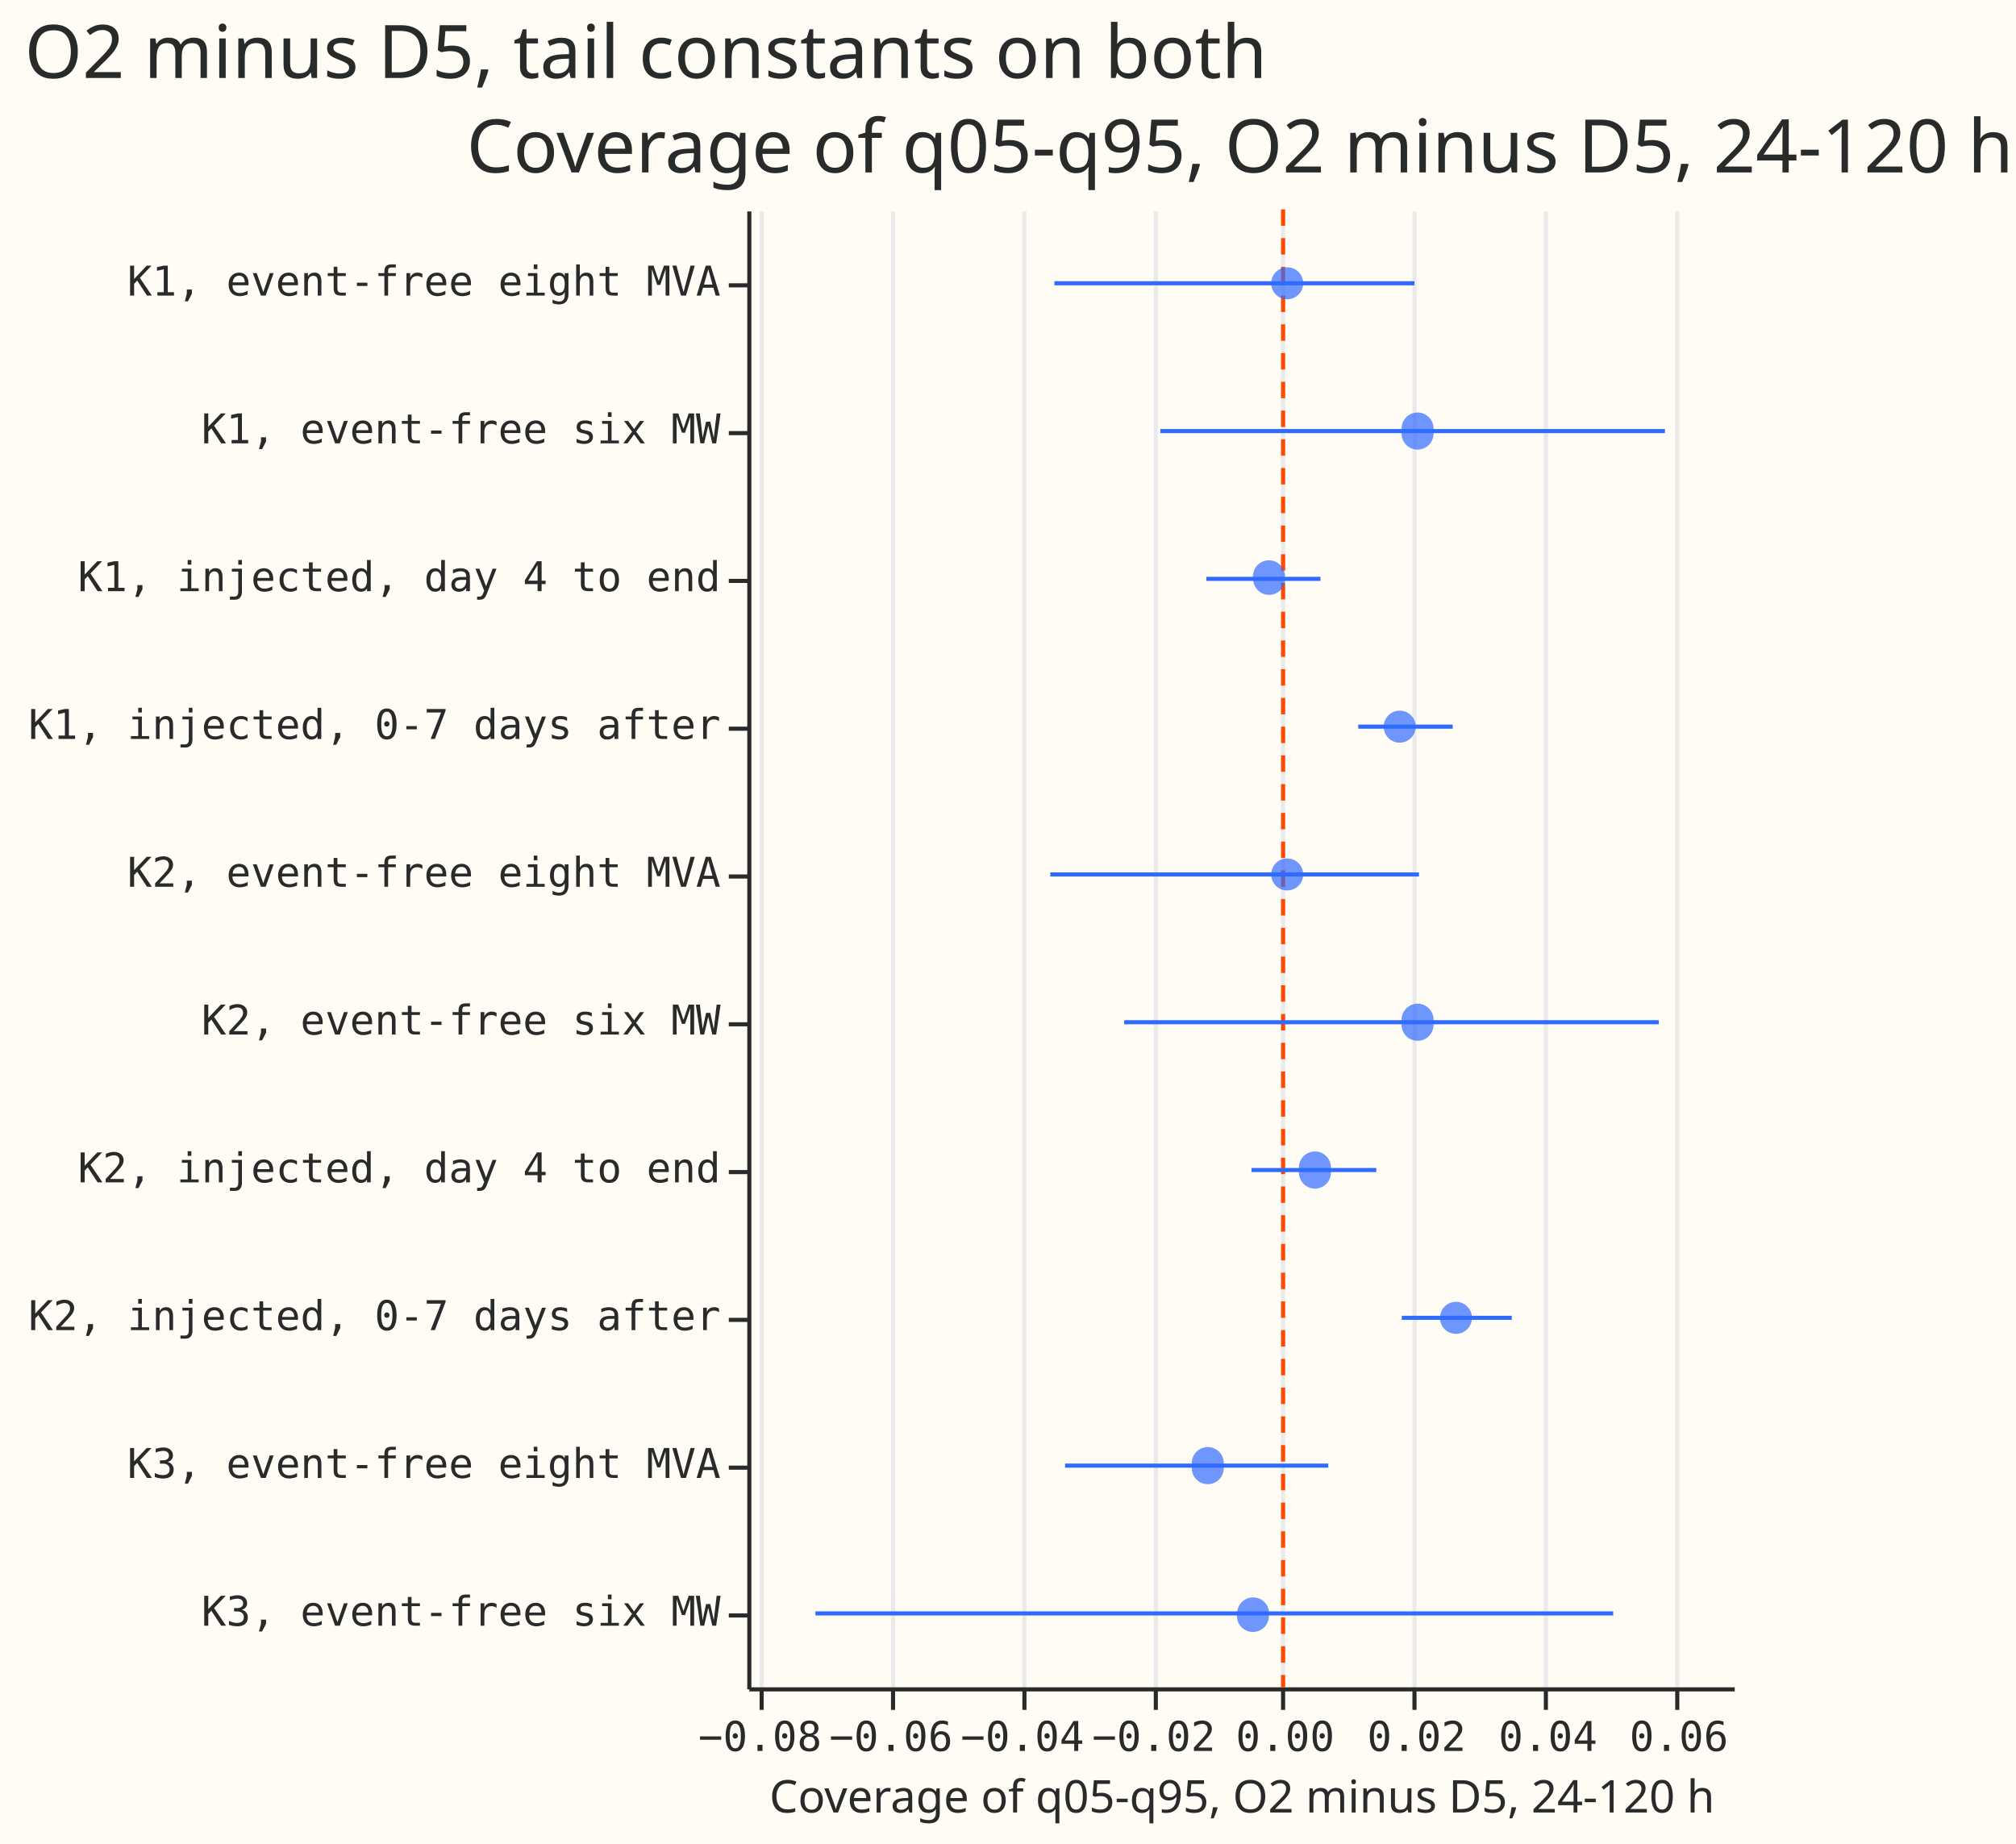
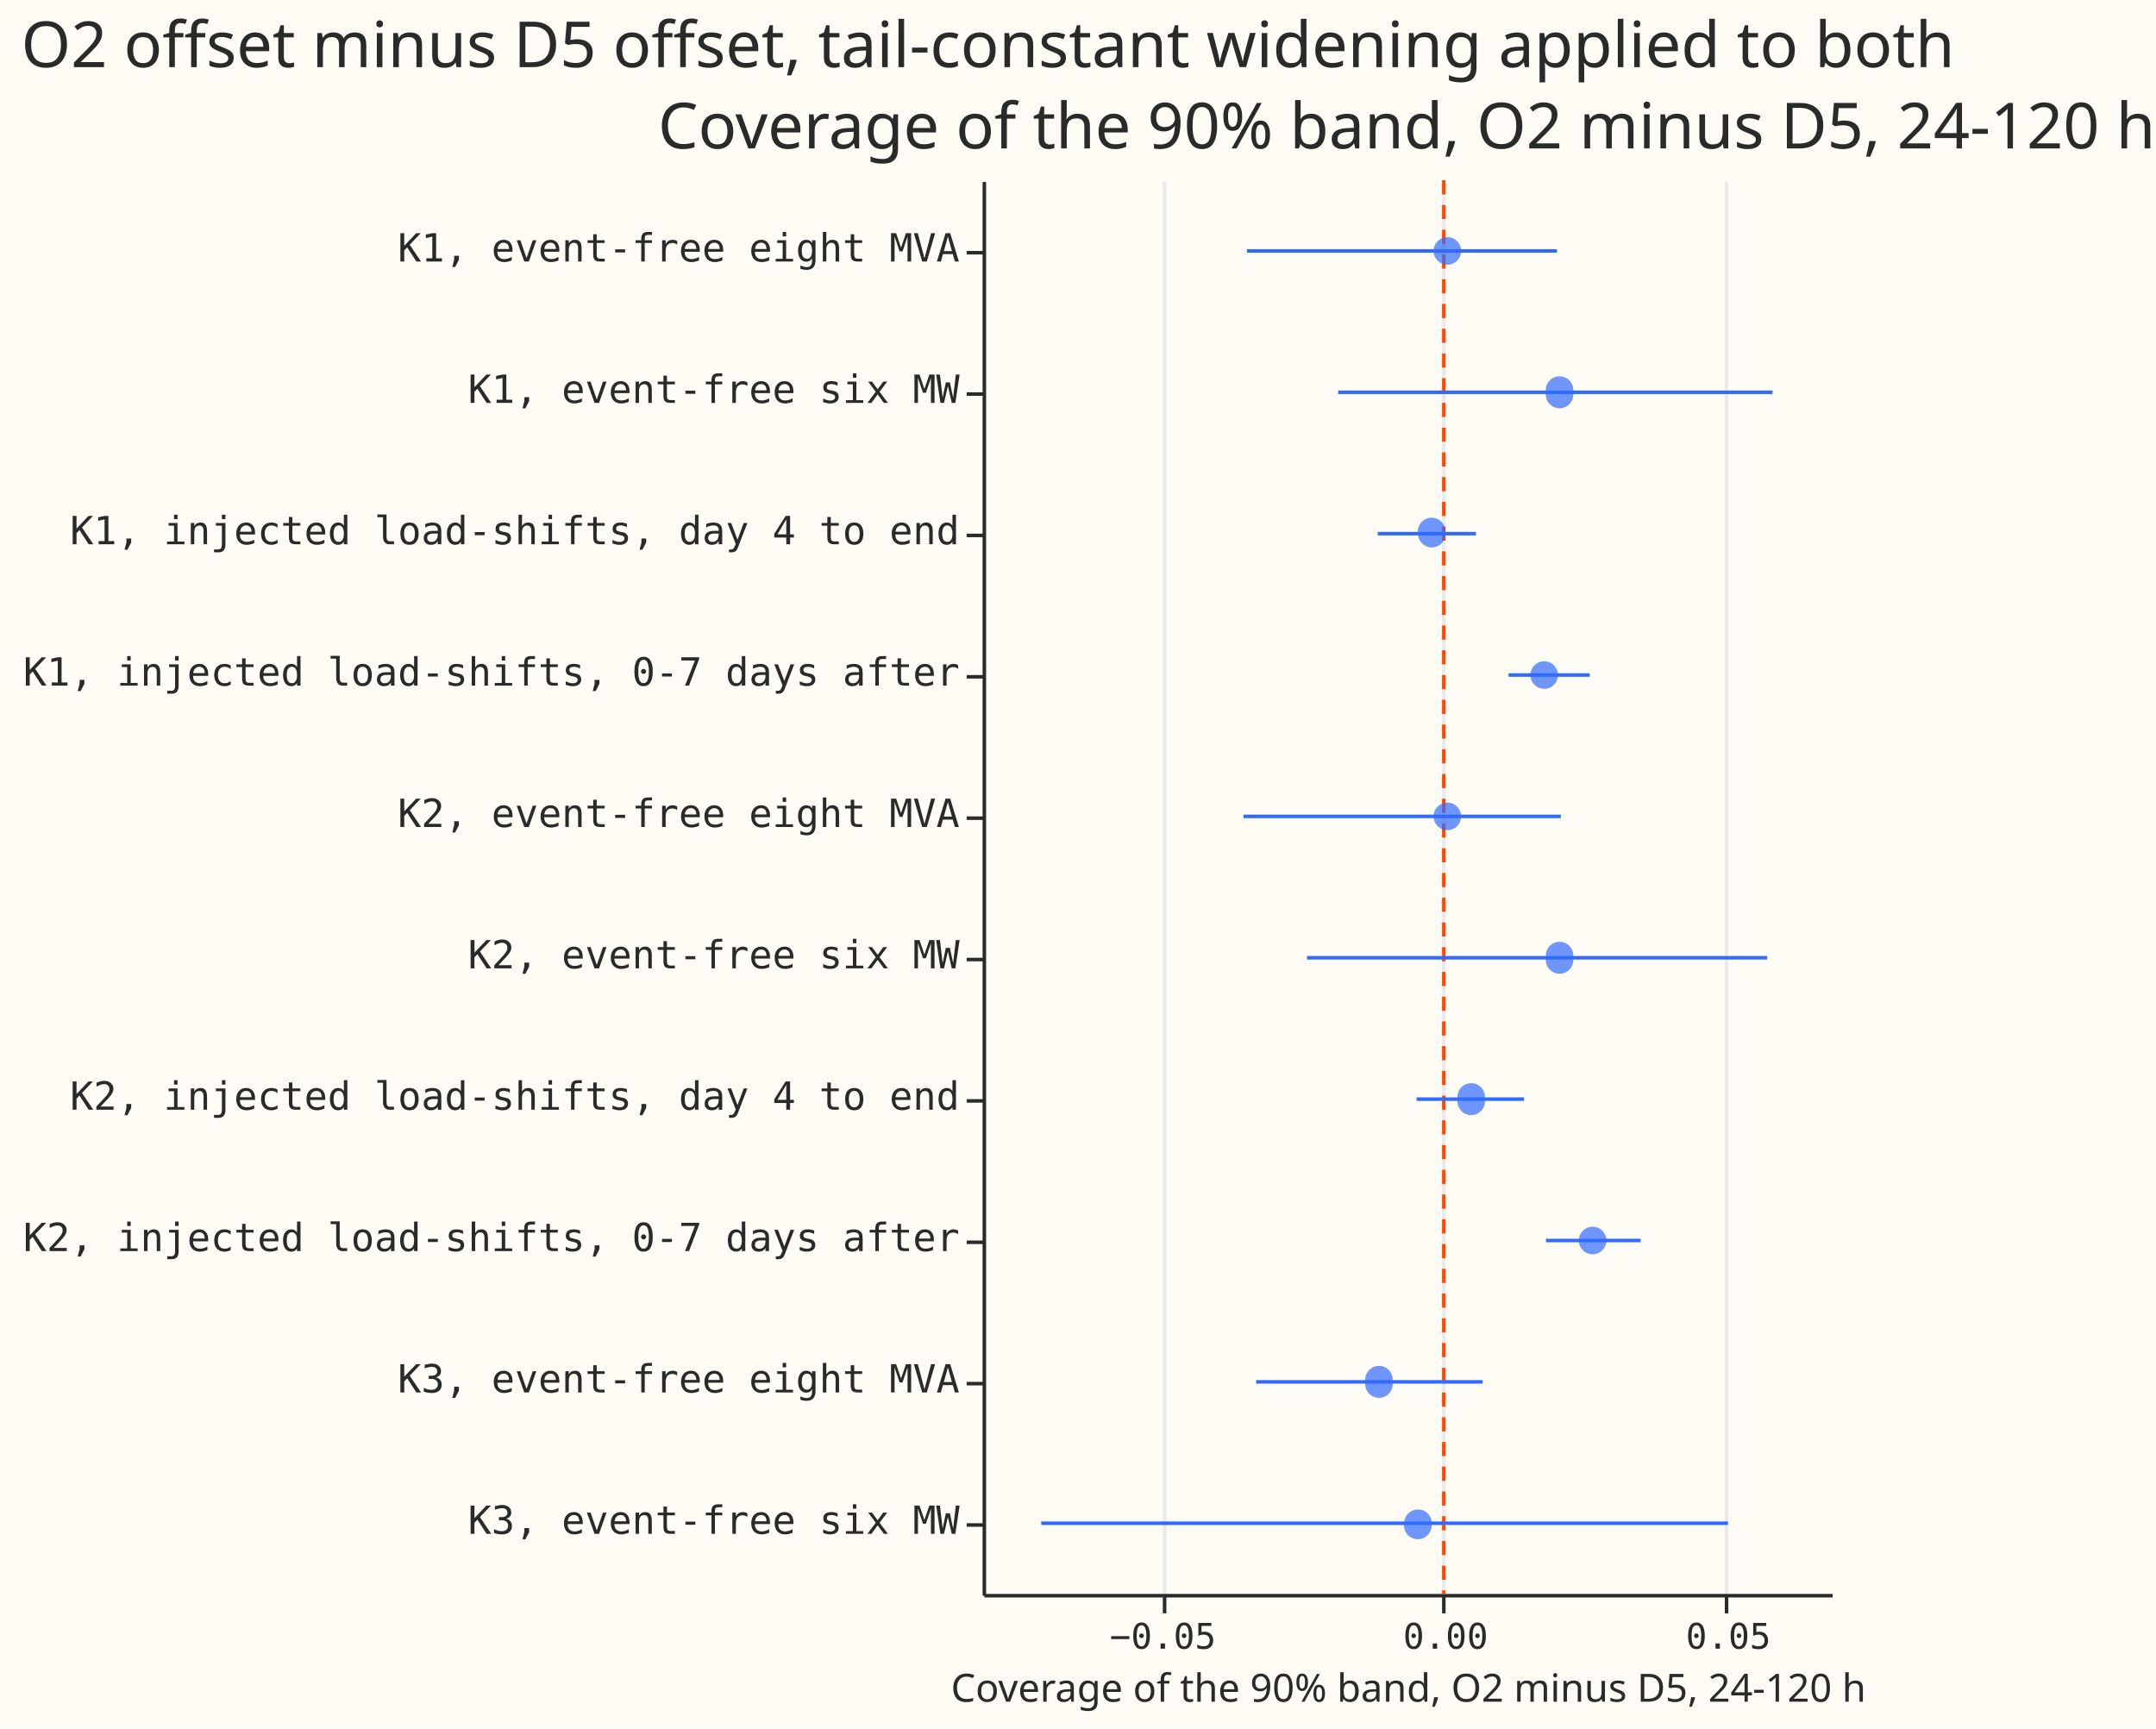
- <svg xmlns="http://www.w3.org/2000/svg" width="491" height="449" class="marks" viewBox="0 0 491 449">
-   <path fill="#fffbf5" d="M0 0h491v449H0z" />
+ <svg xmlns="http://www.w3.org/2000/svg" width="610" height="489" class="marks" viewBox="0 0 610 489">
+   <path fill="#fffbf5" d="M0 0h610v489H0z" />
  <g fill="none" stroke-miterlimit="10" aria-roledescription="group mark container" class="mark-group role-frame root">
-     <path d="M182 51v360Z" aria-hidden="true" class="background" />
+     <path d="M278 51v400Z" aria-hidden="true" class="background" />
    <g aria-roledescription="group mark container" class="mark-group role-scope concat_0_group">
-       <path fill="#fffbf5" d="M182.5 51.5h240v360h-240Z" aria-hidden="true" class="background" />
+       <path fill="#fffbf5" d="M278.5 51.5h240v400h-240Z" aria-hidden="true" class="background" />
      <g aria-hidden="true" class="mark-group role-axis">
-         <path stroke="#eaeaea" d="M185.5 411.5v-360m32 360v-360m32 360v-360m32 360v-360m31 360v-360m32 360v-360m32 360v-360m32 360v-360" class="mark-rule role-axis-grid" pointer-events="none" />
+         <path stroke="#eaeaea" d="M329.5 451.5v-400m79 400v-400m80 400v-400" class="mark-rule role-axis-grid" pointer-events="none" />
      </g>
-       <g aria-label="X-axis titled 'Coverage of q05-q95, O2 minus D5, 24-120 h' for a linear scale with values from −0.08 to 0.07" aria-roledescription="axis" class="mark-group role-axis" pointer-events="none">
-         <path stroke="#292b2b" d="M185.5 411.5v5m32-5v5m32-5v5m32-5v5m31-5v5m32-5v5m32-5v5m32-5v5" class="mark-rule role-axis-tick" />
+       <g aria-label="X-axis titled 'Coverage of the 90% band, O2 minus D5, 24-120 h' for a linear scale with values from −0.08 to 0.07" aria-roledescription="axis" class="mark-group role-axis" pointer-events="none">
+         <path stroke="#292b2b" d="M329.5 451.5v5m79-5v5m80-5v5" class="mark-rule role-axis-tick" />
        <g fill="#292b2b" class="mark-text role-axis-label" font-family="Matter Semi Mono, Roboto Mono, monospace" font-size="10" text-anchor="middle">
-           <text transform="translate(185.1 426.5)">−0.08</text>
-           <text transform="translate(217 426.5)">−0.06</text>
-           <text transform="translate(249 426.5)">−0.04</text>
-           <text transform="translate(281 426.5)">−0.02</text>
-           <text transform="translate(313 426.5)">0.00</text>
-           <text transform="translate(345 426.5)">0.02</text>
-           <text transform="translate(377 426.5)">0.04</text>
-           <text transform="translate(408.9 426.5)">0.06</text>
+           <text transform="translate(329 466.5)">−0.05</text>
+           <text transform="translate(409 466.5)">0.00</text>
+           <text transform="translate(489 466.5)">0.05</text>
        </g>
-         <path stroke="#292b2b" d="M182.5 411.5h240" class="mark-rule role-axis-domain" />
-         <text fill="#292b2b" class="mark-text role-axis-title" font-family="Matter XH, DM Sans, sans-serif" font-size="11" text-anchor="middle" transform="translate(302.5 441.5)">Coverage of q05-q95, O2 minus D5, 24-120 h</text>
+         <path stroke="#292b2b" d="M278.5 451.5h240" class="mark-rule role-axis-domain" />
+         <text fill="#292b2b" class="mark-text role-axis-title" font-family="Matter XH, DM Sans, sans-serif" font-size="11" text-anchor="middle" transform="translate(398.5 481.5)">Coverage of the 90% band, O2 minus D5, 24-120 h</text>
      </g>
-       <g aria-label="Y-axis for a discrete scale with 10 values: K1, event-free eight MVA, K1, event-free six MW, K1, injected, day 4 to end, K1, injected, 0-7 days after, K2, event-free eight MVA, ending with K3, event-free six MW" aria-roledescription="axis" class="mark-group role-axis" pointer-events="none">
-         <path stroke="#292b2b" d="M182.5 69.5h-5m5 36h-5m5 36h-5m5 36h-5m5 36h-5m5 36h-5m5 36h-5m5 36h-5m5 36h-5m5 36h-5" class="mark-rule role-axis-tick" />
-         <g fill="#292b2b" class="mark-text role-axis-label" font-family="Matter Semi Mono, Roboto Mono, monospace" font-size="10" text-anchor="end">
-           <text transform="translate(175.5 72)">K1, event-free eight MVA</text>
-           <text transform="translate(175.5 108)">K1, event-free six MW</text>
-           <text transform="translate(175.5 144)">K1, injected, day 4 to end</text>
-           <text transform="translate(175.5 180)">K1, injected, 0-7 days after</text>
-           <text transform="translate(175.5 216)">K2, event-free eight MVA</text>
-           <text transform="translate(175.5 252)">K2, event-free six MW</text>
-           <text transform="translate(175.5 288)">K2, injected, day 4 to end</text>
-           <text transform="translate(175.5 324)">K2, injected, 0-7 days after</text>
-           <text transform="translate(175.5 360)">K3, event-free eight MVA</text>
-           <text transform="translate(175.5 396)">K3, event-free six MW</text>
+       <g aria-label="Y-axis for a discrete scale with 10 values: K1, event-free eight MVA, K1, event-free six MW, K1, injected load-shifts, day 4 to end, K1, injected load-shifts, 0-7 days after, K2, event-free eight MVA, ending with K3, event-free six MW" aria-roledescription="axis" class="mark-group role-axis" pointer-events="none">
+         <path stroke="#292b2b" d="M278.5 71.5h-5m5 40h-5m5 40h-5m5 40h-5m5 40h-5m5 40h-5m5 40h-5m5 40h-5m5 40h-5m5 40h-5" class="mark-rule role-axis-tick" />
+         <g fill="#292b2b" class="mark-text role-axis-label" font-family="Matter Semi Mono, Roboto Mono, monospace" font-size="11" text-anchor="end">
+           <text transform="translate(271.5 74)">K1, event-free eight MVA</text>
+           <text transform="translate(271.5 114)">K1, event-free six MW</text>
+           <text transform="translate(271.5 154)">K1, injected load-shifts, day 4 to end</text>
+           <text transform="translate(271.5 194)">K1, injected load-shifts, 0-7 days after</text>
+           <text transform="translate(271.5 234)">K2, event-free eight MVA</text>
+           <text transform="translate(271.5 274)">K2, event-free six MW</text>
+           <text transform="translate(271.5 314)">K2, injected load-shifts, day 4 to end</text>
+           <text transform="translate(271.5 354)">K2, injected load-shifts, 0-7 days after</text>
+           <text transform="translate(271.5 394)">K3, event-free eight MVA</text>
+           <text transform="translate(271.5 434)">K3, event-free six MW</text>
        </g>
-         <path stroke="#292b2b" d="M182.5 51.5v360" class="mark-rule role-axis-domain" />
+         <path stroke="#292b2b" d="M278.5 51.5v400" class="mark-rule role-axis-domain" />
      </g>
      <g aria-roledescription="rule mark container" class="mark-rule role-mark concat_0_layer_0_marks">
-         <path stroke="#ff4901" stroke-dasharray="4,3" d="M312.5 51v360" aria-label="x: 0" aria-roledescription="rule mark" />
+         <path stroke="#ff4901" stroke-dasharray="4,3" d="M408.5 51v400" aria-label="x: 0" aria-roledescription="rule mark" />
      </g>
      <g stroke="#306bff" aria-roledescription="rule mark container" class="mark-rule role-mark concat_0_layer_1_marks">
-         <path d="M256.8 69h87.7" aria-label="lo: −0.0348358936406; row: K1, event-free eight MVA; hi: 0.019998395575" aria-roledescription="rule mark" />
-         <path d="M282.6 105h122.9" aria-label="lo: −0.0187015087597; row: K1, event-free six MW; hi: 0.0581581156944" aria-roledescription="rule mark" />
-         <path d="M293.8 141h27.8" aria-label="lo: −0.0117067432608; row: K1, injected, day 4 to end; hi: 0.00565322179753" aria-roledescription="rule mark" />
-         <path d="M330.8 177h23" aria-label="lo: 0.0114471542889; row: K1, injected, 0-7 days after; hi: 0.025811583394" aria-roledescription="rule mark" />
-         <path d="M255.8 213h89.8" aria-label="lo: −0.0354306576795; row: K2, event-free eight MVA; hi: 0.0207183201654" aria-roledescription="rule mark" />
-         <path d="M273.8 249H404" aria-label="lo: −0.0241726143309; row: K2, event-free six MW; hi: 0.057259113074" aria-roledescription="rule mark" />
-         <path d="M304.8 285h30.4" aria-label="lo: −0.00483225465507; row: K2, injected, day 4 to end; hi: 0.0142033046816" aria-roledescription="rule mark" />
-         <path d="M341.4 321h26.8" aria-label="lo: 0.0180993291894; row: K2, injected, 0-7 days after; hi: 0.0348890148924" aria-roledescription="rule mark" />
-         <path d="M259.4 357h64.1" aria-label="lo: −0.0331823585497; row: K3, event-free eight MVA; hi: 0.00688932388049" aria-roledescription="rule mark" />
-         <path d="M198.6 393h194.3" aria-label="lo: −0.0712721765362; row: K3, event-free six MW; hi: 0.0502998596469" aria-roledescription="rule mark" />
+         <path d="M352.8 71h87.7" aria-label="lo: −0.0348358936406; row: K1, event-free eight MVA; hi: 0.019998395575" aria-roledescription="rule mark" />
+         <path d="M378.6 111h122.9" aria-label="lo: −0.0187015087597; row: K1, event-free six MW; hi: 0.0581581156944" aria-roledescription="rule mark" />
+         <path d="M389.8 151h27.8" aria-label="lo: −0.0117067432608; row: K1, injected load-shifts, day 4 to end; hi: 0.00565322179753" aria-roledescription="rule mark" />
+         <path d="M426.8 191h23" aria-label="lo: 0.0114471542889; row: K1, injected load-shifts, 0-7 days after; hi: 0.025811583394" aria-roledescription="rule mark" />
+         <path d="M351.8 231h89.8" aria-label="lo: −0.0354306576795; row: K2, event-free eight MVA; hi: 0.0207183201654" aria-roledescription="rule mark" />
+         <path d="M369.8 271H500" aria-label="lo: −0.0241726143309; row: K2, event-free six MW; hi: 0.057259113074" aria-roledescription="rule mark" />
+         <path d="M400.8 311h30.4" aria-label="lo: −0.00483225465507; row: K2, injected load-shifts, day 4 to end; hi: 0.0142033046816" aria-roledescription="rule mark" />
+         <path d="M437.4 351h26.8" aria-label="lo: 0.0180993291894; row: K2, injected load-shifts, 0-7 days after; hi: 0.0348890148924" aria-roledescription="rule mark" />
+         <path d="M355.4 391h64.1" aria-label="lo: −0.0331823585497; row: K3, event-free eight MVA; hi: 0.00688932388049" aria-roledescription="rule mark" />
+         <path d="M294.6 431h194.3" aria-label="lo: −0.0712721765362; row: K3, event-free six MW; hi: 0.0502998596469" aria-roledescription="rule mark" />
      </g>
      <g fill="#306bff" aria-roledescription="symbol mark container" class="mark-symbol role-mark concat_0_layer_2_marks">
-         <path d="M317.4 69a3.9 3.9 0 1 1-7.8 0 3.9 3.9 0 1 1 7.8 0" aria-label="Coverage of q05-q95, O2 minus D5, 24-120 h: 0.000642272275012; row: K1, event-free eight MVA" aria-roledescription="point" opacity=".7" />
-         <path d="M349.1 105a3.9 3.9 0 1 1-7.7 0 3.9 3.9 0 1 1 7.7 0" aria-label="Coverage of q05-q95, O2 minus D5, 24-120 h: 0.0205090519699; row: K1, event-free six MW" aria-roledescription="point" opacity=".7" />
-         <path d="M313 141a3.9 3.9 0 1 1-7.8 0 3.9 3.9 0 1 1 7.7 0" aria-label="Coverage of q05-q95, O2 minus D5, 24-120 h: −0.00215666041447; row: K1, injected, day 4 to end" aria-roledescription="point" opacity=".7" />
-         <path d="M344.8 177a3.9 3.9 0 1 1-7.8 0 3.9 3.9 0 1 1 7.8 0" aria-label="Coverage of q05-q95, O2 minus D5, 24-120 h: 0.0177799117234; row: K1, injected, 0-7 days after" aria-roledescription="point" opacity=".7" />
-         <path d="M317.4 213a3.9 3.9 0 1 1-7.8 0 3.9 3.9 0 1 1 7.8 0" aria-label="Coverage of q05-q95, O2 minus D5, 24-120 h: 0.000642272275012; row: K2, event-free eight MVA" aria-roledescription="point" opacity=".7" />
-         <path d="M349.1 249a3.9 3.9 0 1 1-7.7 0 3.9 3.9 0 1 1 7.7 0" aria-label="Coverage of q05-q95, O2 minus D5, 24-120 h: 0.0205090519699; row: K2, event-free six MW" aria-roledescription="point" opacity=".7" />
-         <path d="M324.1 285a3.9 3.9 0 1 1-7.7 0 3.9 3.9 0 1 1 7.7 0" aria-label="Coverage of q05-q95, O2 minus D5, 24-120 h: 0.00485119419411; row: K2, injected, day 4 to end" aria-roledescription="point" opacity=".7" />
-         <path d="M358.5 321a3.9 3.9 0 1 1-7.8 0 3.9 3.9 0 1 1 7.8 0" aria-label="Coverage of q05-q95, O2 minus D5, 24-120 h: 0.0263496462946; row: K2, injected, 0-7 days after" aria-roledescription="point" opacity=".7" />
-         <path d="M298 357a3.9 3.9 0 1 1-7.7 0 3.9 3.9 0 1 1 7.7 0" aria-label="Coverage of q05-q95, O2 minus D5, 24-120 h: −0.0114845363613; row: K3, event-free eight MVA" aria-roledescription="point" opacity=".7" />
-         <path d="M309 393a3.9 3.9 0 1 1-7.7 0 3.9 3.9 0 1 1 7.8 0" aria-label="Coverage of q05-q95, O2 minus D5, 24-120 h: −0.00456675800519; row: K3, event-free six MW" aria-roledescription="point" opacity=".7" />
+         <path d="M413.4 71a3.9 3.9 0 1 1-7.8 0 3.9 3.9 0 1 1 7.8 0" aria-label="Coverage of the 90% band, O2 minus D5, 24-120 h: 0.000642272275012; row: K1, event-free eight MVA" aria-roledescription="point" opacity=".7" />
+         <path d="M445.1 111a3.9 3.9 0 1 1-7.7 0 3.9 3.9 0 1 1 7.7 0" aria-label="Coverage of the 90% band, O2 minus D5, 24-120 h: 0.0205090519699; row: K1, event-free six MW" aria-roledescription="point" opacity=".7" />
+         <path d="M409 151a3.9 3.9 0 1 1-7.8 0 3.9 3.9 0 1 1 7.7 0" aria-label="Coverage of the 90% band, O2 minus D5, 24-120 h: −0.00215666041447; row: K1, injected load-shifts, day 4 to end" aria-roledescription="point" opacity=".7" />
+         <path d="M440.8 191a3.9 3.9 0 1 1-7.8 0 3.9 3.9 0 1 1 7.8 0" aria-label="Coverage of the 90% band, O2 minus D5, 24-120 h: 0.0177799117234; row: K1, injected load-shifts, 0-7 days after" aria-roledescription="point" opacity=".7" />
+         <path d="M413.4 231a3.9 3.9 0 1 1-7.8 0 3.9 3.9 0 1 1 7.8 0" aria-label="Coverage of the 90% band, O2 minus D5, 24-120 h: 0.000642272275012; row: K2, event-free eight MVA" aria-roledescription="point" opacity=".7" />
+         <path d="M445.1 271a3.9 3.9 0 1 1-7.7 0 3.9 3.9 0 1 1 7.7 0" aria-label="Coverage of the 90% band, O2 minus D5, 24-120 h: 0.0205090519699; row: K2, event-free six MW" aria-roledescription="point" opacity=".7" />
+         <path d="M420.1 311a3.9 3.9 0 1 1-7.7 0 3.9 3.9 0 1 1 7.7 0" aria-label="Coverage of the 90% band, O2 minus D5, 24-120 h: 0.00485119419411; row: K2, injected load-shifts, day 4 to end" aria-roledescription="point" opacity=".7" />
+         <path d="M454.5 351a3.9 3.9 0 1 1-7.8 0 3.9 3.9 0 1 1 7.8 0" aria-label="Coverage of the 90% band, O2 minus D5, 24-120 h: 0.0263496462946; row: K2, injected load-shifts, 0-7 days after" aria-roledescription="point" opacity=".7" />
+         <path d="M394 391a3.9 3.9 0 1 1-7.7 0 3.9 3.9 0 1 1 7.7 0" aria-label="Coverage of the 90% band, O2 minus D5, 24-120 h: −0.0114845363613; row: K3, event-free eight MVA" aria-roledescription="point" opacity=".7" />
+         <path d="M405 431a3.9 3.9 0 1 1-7.7 0 3.9 3.9 0 1 1 7.8 0" aria-label="Coverage of the 90% band, O2 minus D5, 24-120 h: −0.00456675800519; row: K3, event-free six MW" aria-roledescription="point" opacity=".7" />
      </g>
      <g class="mark-group role-title">
-         <text fill="#292b2b" aria-label="Title text 'Coverage of q05-q95, O2 minus D5, 24-120 h'" aria-roledescription="title" class="mark-text role-title-text" font-family="Matter XH, DM Sans, sans-serif" font-size="18" pointer-events="none" text-anchor="middle" transform="translate(302 42)">Coverage of q05-q95, O2 minus D5, 24-120 h</text>
+         <text fill="#292b2b" aria-label="Title text 'Coverage of the 90% band, O2 minus D5, 24-120 h'" aria-roledescription="title" class="mark-text role-title-text" font-family="Matter XH, DM Sans, sans-serif" font-size="18" pointer-events="none" text-anchor="middle" transform="translate(398 42)">Coverage of the 90% band, O2 minus D5, 24-120 h</text>
      </g>
    </g>
    <g class="mark-group role-title">
-       <text fill="#292b2b" aria-label="Title text 'O2 minus D5, tail constants on both'" aria-roledescription="title" class="mark-text role-title-text" font-family="Matter XH, DM Sans, sans-serif" font-size="18" pointer-events="none" transform="translate(6 19)">O2 minus D5, tail constants on both</text>
+       <text fill="#292b2b" aria-label="Title text 'O2 offset minus D5 offset, tail-constant widening applied to both'" aria-roledescription="title" class="mark-text role-title-text" font-family="Matter XH, DM Sans, sans-serif" font-size="18" pointer-events="none" transform="translate(6 19)">O2 offset minus D5 offset, tail-constant widening applied to both</text>
    </g>
  </g>
</svg>
